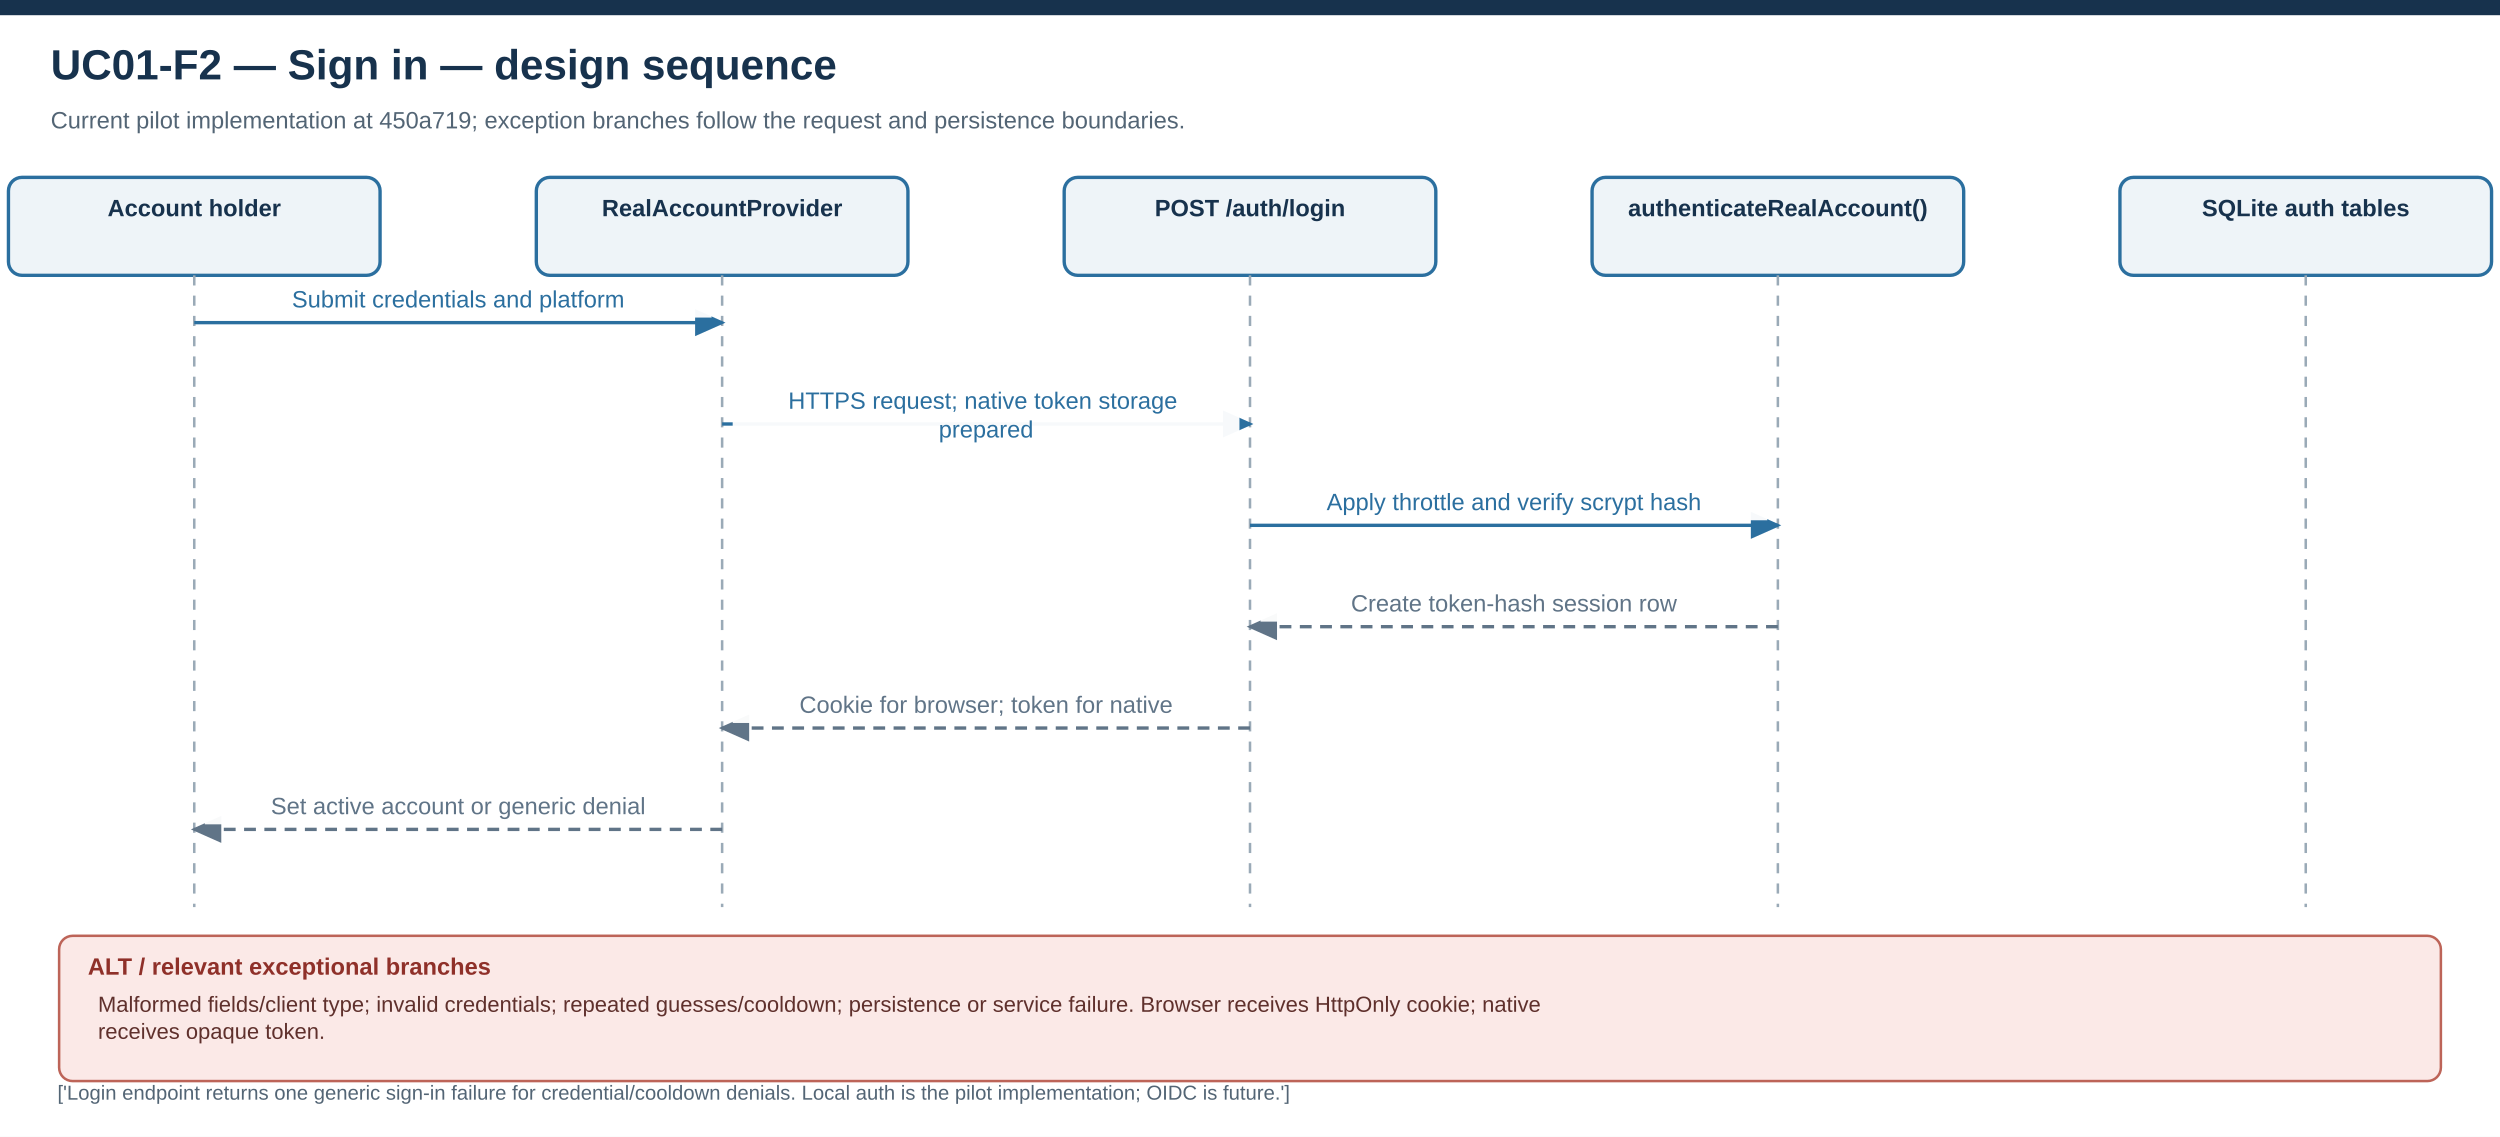
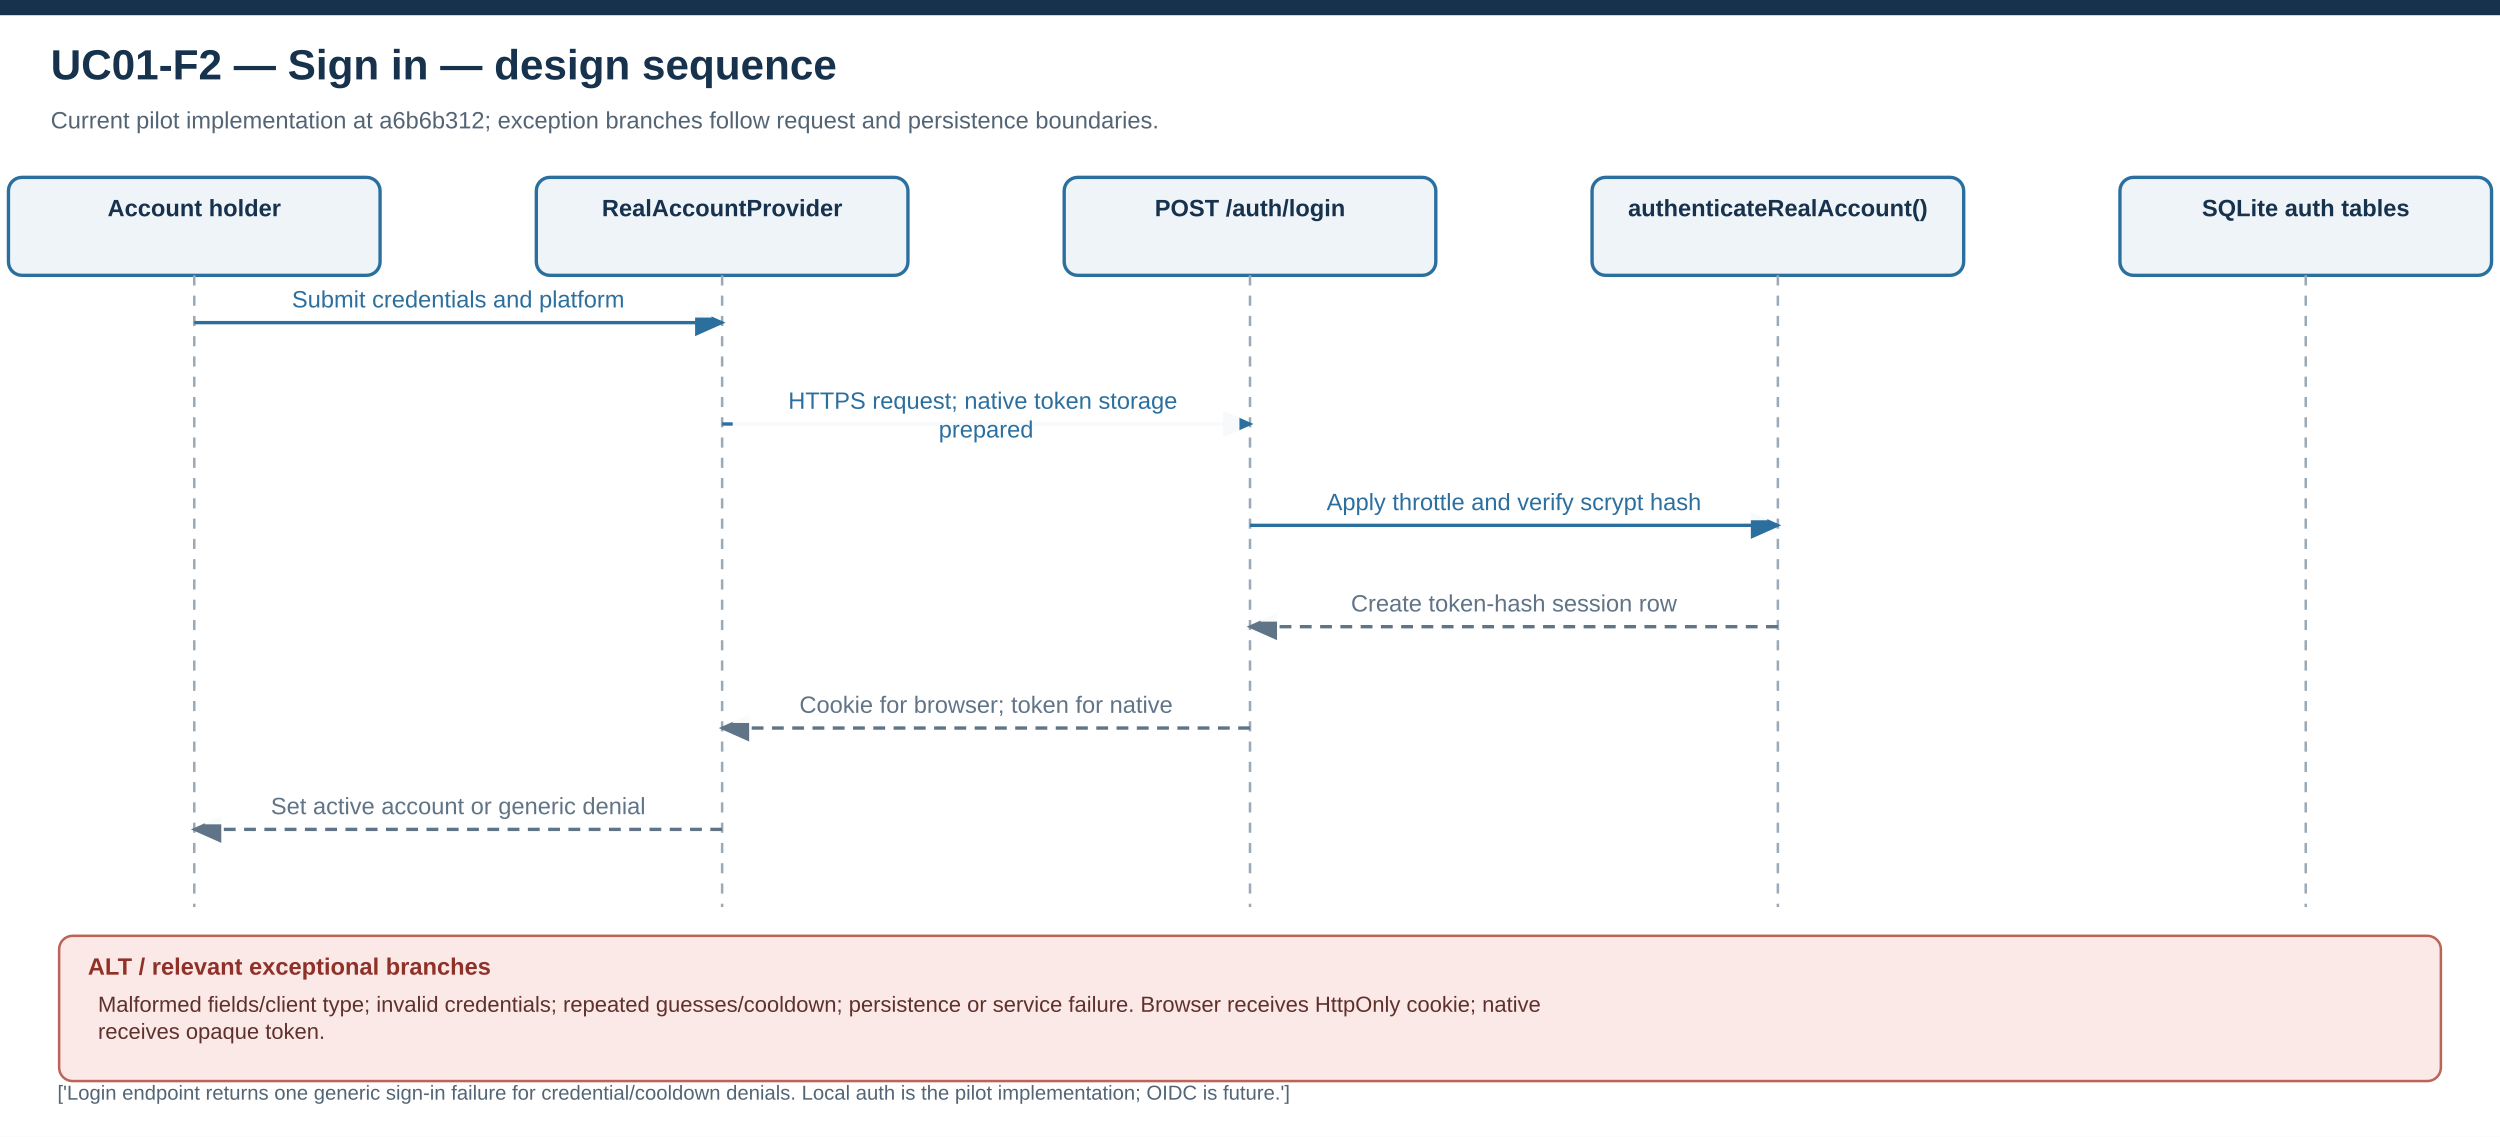
<svg xmlns="http://www.w3.org/2000/svg" width="1480px" height="673px" viewBox="0 0 1480 673" role="img" aria-label="UC01-F2 — Sign in — design sequence">
  <defs>
    <marker id="arrow" markerWidth="9" markerHeight="8" refX="8" refY="4" orient="auto">
      <path d="M0,0 L9,4 L0,8 z" fill="#607487" />
    </marker>
    <marker id="arrowBlue" markerWidth="9" markerHeight="8" refX="8" refY="4" orient="auto">
      <path d="M0,0 L9,4 L0,8 z" fill="#2b6f9f" />
    </marker>
    <marker id="arrowRed" markerWidth="9" markerHeight="8" refX="8" refY="4" orient="auto">
      <path d="M0,0 L9,4 L0,8 z" fill="#b34339" />
    </marker>
  </defs>
  <rect x="0" y="0" width="1480" height="673" fill="#ffffff" />
  <rect x="0" y="0" width="1480" height="9" fill="#17324d" />
  <text x="30" y="47" text-anchor="start" font-family="Arial, Helvetica, sans-serif" font-size="25px" font-weight="bold" fill="#17324d" word-spacing="1px" class="">UC01-F2 — Sign in — design sequence</text>
  <text x="30" y="76" text-anchor="start" font-family="Arial, Helvetica, sans-serif" font-size="14px" font-weight="normal" fill="#536575" word-spacing="1px">
-     <tspan x="30" dy="0">Current pilot implementation at 450a719; exception branches follow the request and persistence boundaries.</tspan>
+     <tspan x="30" dy="0">Current pilot implementation at a6b6b312; exception branches follow request and persistence boundaries.</tspan>
  </text>
  <rect x="5.0" y="105" width="220" height="58" rx="8" fill="#eef4f8" stroke="#2b6f9f" stroke-width="2" />
  <text x="115.0" y="128" text-anchor="middle" font-family="Arial, Helvetica, sans-serif" font-size="14px" font-weight="bold" fill="#17324d" word-spacing="1px">
    <tspan x="115.0" dy="0">Account holder</tspan>
  </text>
  <line x1="115.0" y1="163" x2="115.0" y2="537" stroke="#9aaab7" stroke-width="1.5" stroke-dasharray="6 6" />
  <rect x="317.5" y="105" width="220" height="58" rx="8" fill="#eef4f8" stroke="#2b6f9f" stroke-width="2" />
  <text x="427.5" y="128" text-anchor="middle" font-family="Arial, Helvetica, sans-serif" font-size="14px" font-weight="bold" fill="#17324d" word-spacing="1px">
    <tspan x="427.5" dy="0">RealAccountProvider</tspan>
  </text>
  <line x1="427.5" y1="163" x2="427.5" y2="537" stroke="#9aaab7" stroke-width="1.5" stroke-dasharray="6 6" />
  <rect x="630.0" y="105" width="220" height="58" rx="8" fill="#eef4f8" stroke="#2b6f9f" stroke-width="2" />
  <text x="740.0" y="128" text-anchor="middle" font-family="Arial, Helvetica, sans-serif" font-size="14px" font-weight="bold" fill="#17324d" word-spacing="1px">
    <tspan x="740.0" dy="0">POST /auth/login</tspan>
  </text>
  <line x1="740.0" y1="163" x2="740.0" y2="537" stroke="#9aaab7" stroke-width="1.5" stroke-dasharray="6 6" />
  <rect x="942.5" y="105" width="220" height="58" rx="8" fill="#eef4f8" stroke="#2b6f9f" stroke-width="2" />
  <text x="1052.5" y="128" text-anchor="middle" font-family="Arial, Helvetica, sans-serif" font-size="14px" font-weight="bold" fill="#17324d" word-spacing="1px">
    <tspan x="1052.5" dy="0">authenticateRealAccount()</tspan>
  </text>
  <line x1="1052.5" y1="163" x2="1052.5" y2="537" stroke="#9aaab7" stroke-width="1.5" stroke-dasharray="6 6" />
  <rect x="1255.0" y="105" width="220" height="58" rx="8" fill="#eef4f8" stroke="#2b6f9f" stroke-width="2" />
  <text x="1365.0" y="128" text-anchor="middle" font-family="Arial, Helvetica, sans-serif" font-size="14px" font-weight="bold" fill="#17324d" word-spacing="1px">
    <tspan x="1365.0" dy="0">SQLite auth tables</tspan>
  </text>
  <line x1="1365.0" y1="163" x2="1365.0" y2="537" stroke="#9aaab7" stroke-width="1.5" stroke-dasharray="6 6" />
  <line x1="115.0" y1="191" x2="427.5" y2="191" stroke="#2b6f9f" stroke-width="2" marker-end="url(#arrowBlue)" />
  <rect x="121.25" y="166" width="300" height="22" fill="#ffffff" opacity="0.96" />
  <text x="271.25" y="182" text-anchor="middle" font-family="Arial, Helvetica, sans-serif" font-size="14px" font-weight="normal" fill="#2b6f9f" word-spacing="1px">
    <tspan x="271.25" dy="0">Submit credentials and platform</tspan>
  </text>
  <line x1="427.5" y1="251" x2="740.0" y2="251" stroke="#2b6f9f" stroke-width="2" marker-end="url(#arrowBlue)" />
  <rect x="433.75" y="226" width="300" height="39" fill="#ffffff" opacity="0.96" />
  <text x="583.75" y="242" text-anchor="middle" font-family="Arial, Helvetica, sans-serif" font-size="14px" font-weight="normal" fill="#2b6f9f" word-spacing="1px">
    <tspan x="583.75" dy="0">HTTPS request; native token storage</tspan>
    <tspan x="583.75" dy="17">prepared</tspan>
  </text>
  <line x1="740.0" y1="311" x2="1052.5" y2="311" stroke="#2b6f9f" stroke-width="2" marker-end="url(#arrowBlue)" />
  <rect x="746.25" y="286" width="300" height="22" fill="#ffffff" opacity="0.96" />
  <text x="896.25" y="302" text-anchor="middle" font-family="Arial, Helvetica, sans-serif" font-size="14px" font-weight="normal" fill="#2b6f9f" word-spacing="1px">
    <tspan x="896.25" dy="0">Apply throttle and verify scrypt hash</tspan>
  </text>
  <line x1="1052.5" y1="371" x2="740.0" y2="371" stroke="#607487" stroke-width="2" stroke-dasharray="7 5" marker-end="url(#arrow)" />
  <rect x="746.25" y="346" width="300" height="22" fill="#ffffff" opacity="0.96" />
  <text x="896.25" y="362" text-anchor="middle" font-family="Arial, Helvetica, sans-serif" font-size="14px" font-weight="normal" fill="#607487" word-spacing="1px">
    <tspan x="896.25" dy="0">Create token-hash session row</tspan>
  </text>
  <line x1="740.0" y1="431" x2="427.5" y2="431" stroke="#607487" stroke-width="2" stroke-dasharray="7 5" marker-end="url(#arrow)" />
  <rect x="433.75" y="406" width="300" height="22" fill="#ffffff" opacity="0.96" />
  <text x="583.75" y="422" text-anchor="middle" font-family="Arial, Helvetica, sans-serif" font-size="14px" font-weight="normal" fill="#607487" word-spacing="1px">
    <tspan x="583.75" dy="0">Cookie for browser; token for native</tspan>
  </text>
  <line x1="427.5" y1="491" x2="115.0" y2="491" stroke="#607487" stroke-width="2" stroke-dasharray="7 5" marker-end="url(#arrow)" />
  <rect x="121.25" y="466" width="300" height="22" fill="#ffffff" opacity="0.96" />
  <text x="271.25" y="482" text-anchor="middle" font-family="Arial, Helvetica, sans-serif" font-size="14px" font-weight="normal" fill="#607487" word-spacing="1px">
    <tspan x="271.25" dy="0">Set active account or generic denial</tspan>
  </text>
  <rect x="35" y="554" width="1410" height="86" rx="8" fill="#fbe9e7" stroke="#bd6458" stroke-width="1.5" />
  <text x="52" y="577" text-anchor="start" font-family="Arial, Helvetica, sans-serif" font-size="14px" font-weight="bold" fill="#8f3029" word-spacing="1px" class="">ALT / relevant exceptional branches</text>
  <text x="58" y="599" text-anchor="start" font-family="Arial, Helvetica, sans-serif" font-size="13px" font-weight="normal" fill="#5f302c" word-spacing="1px">
    <tspan x="58" dy="0">Malformed fields/client type; invalid credentials; repeated guesses/cooldown; persistence or service failure. Browser receives HttpOnly cookie; native</tspan>
    <tspan x="58" dy="16">receives opaque token.</tspan>
  </text>
  <text x="34" y="651" text-anchor="start" font-family="Arial, Helvetica, sans-serif" font-size="12px" font-weight="normal" fill="#536575" word-spacing="1px">
    <tspan x="34" dy="0">['Login endpoint returns one generic sign-in failure for credential/cooldown denials. Local auth is the pilot implementation; OIDC is future.']</tspan>
  </text>
</svg>
